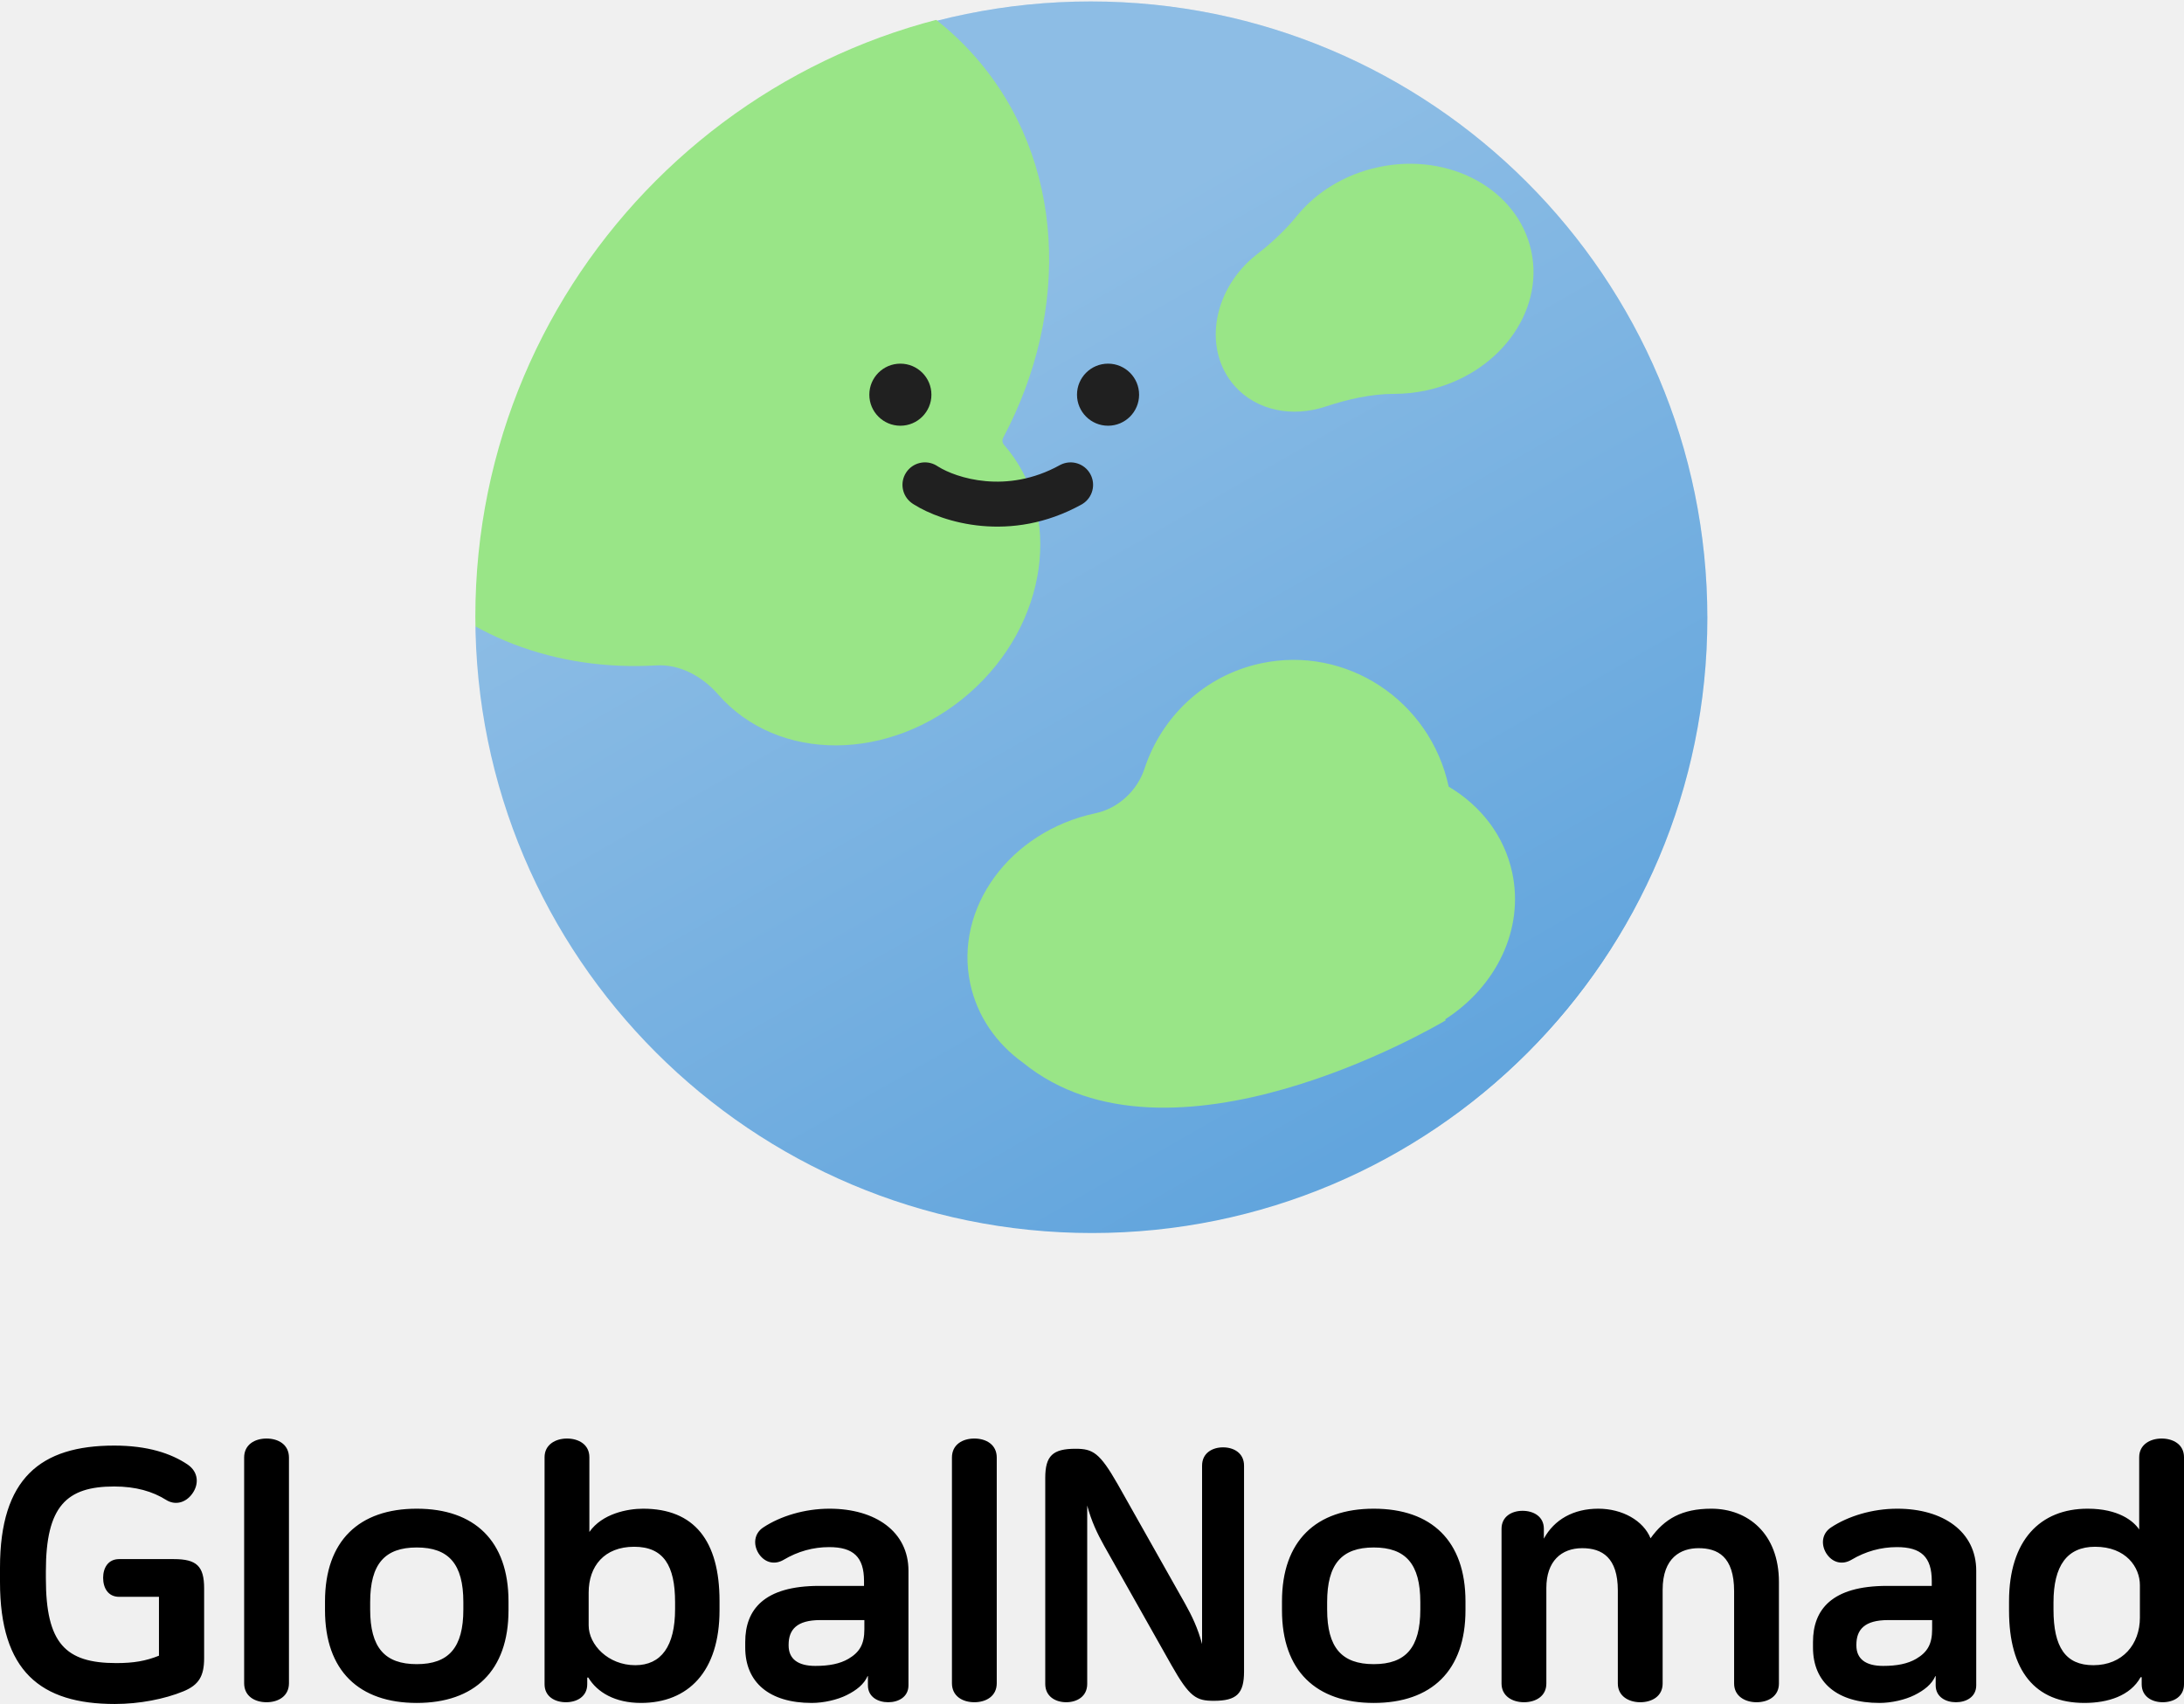
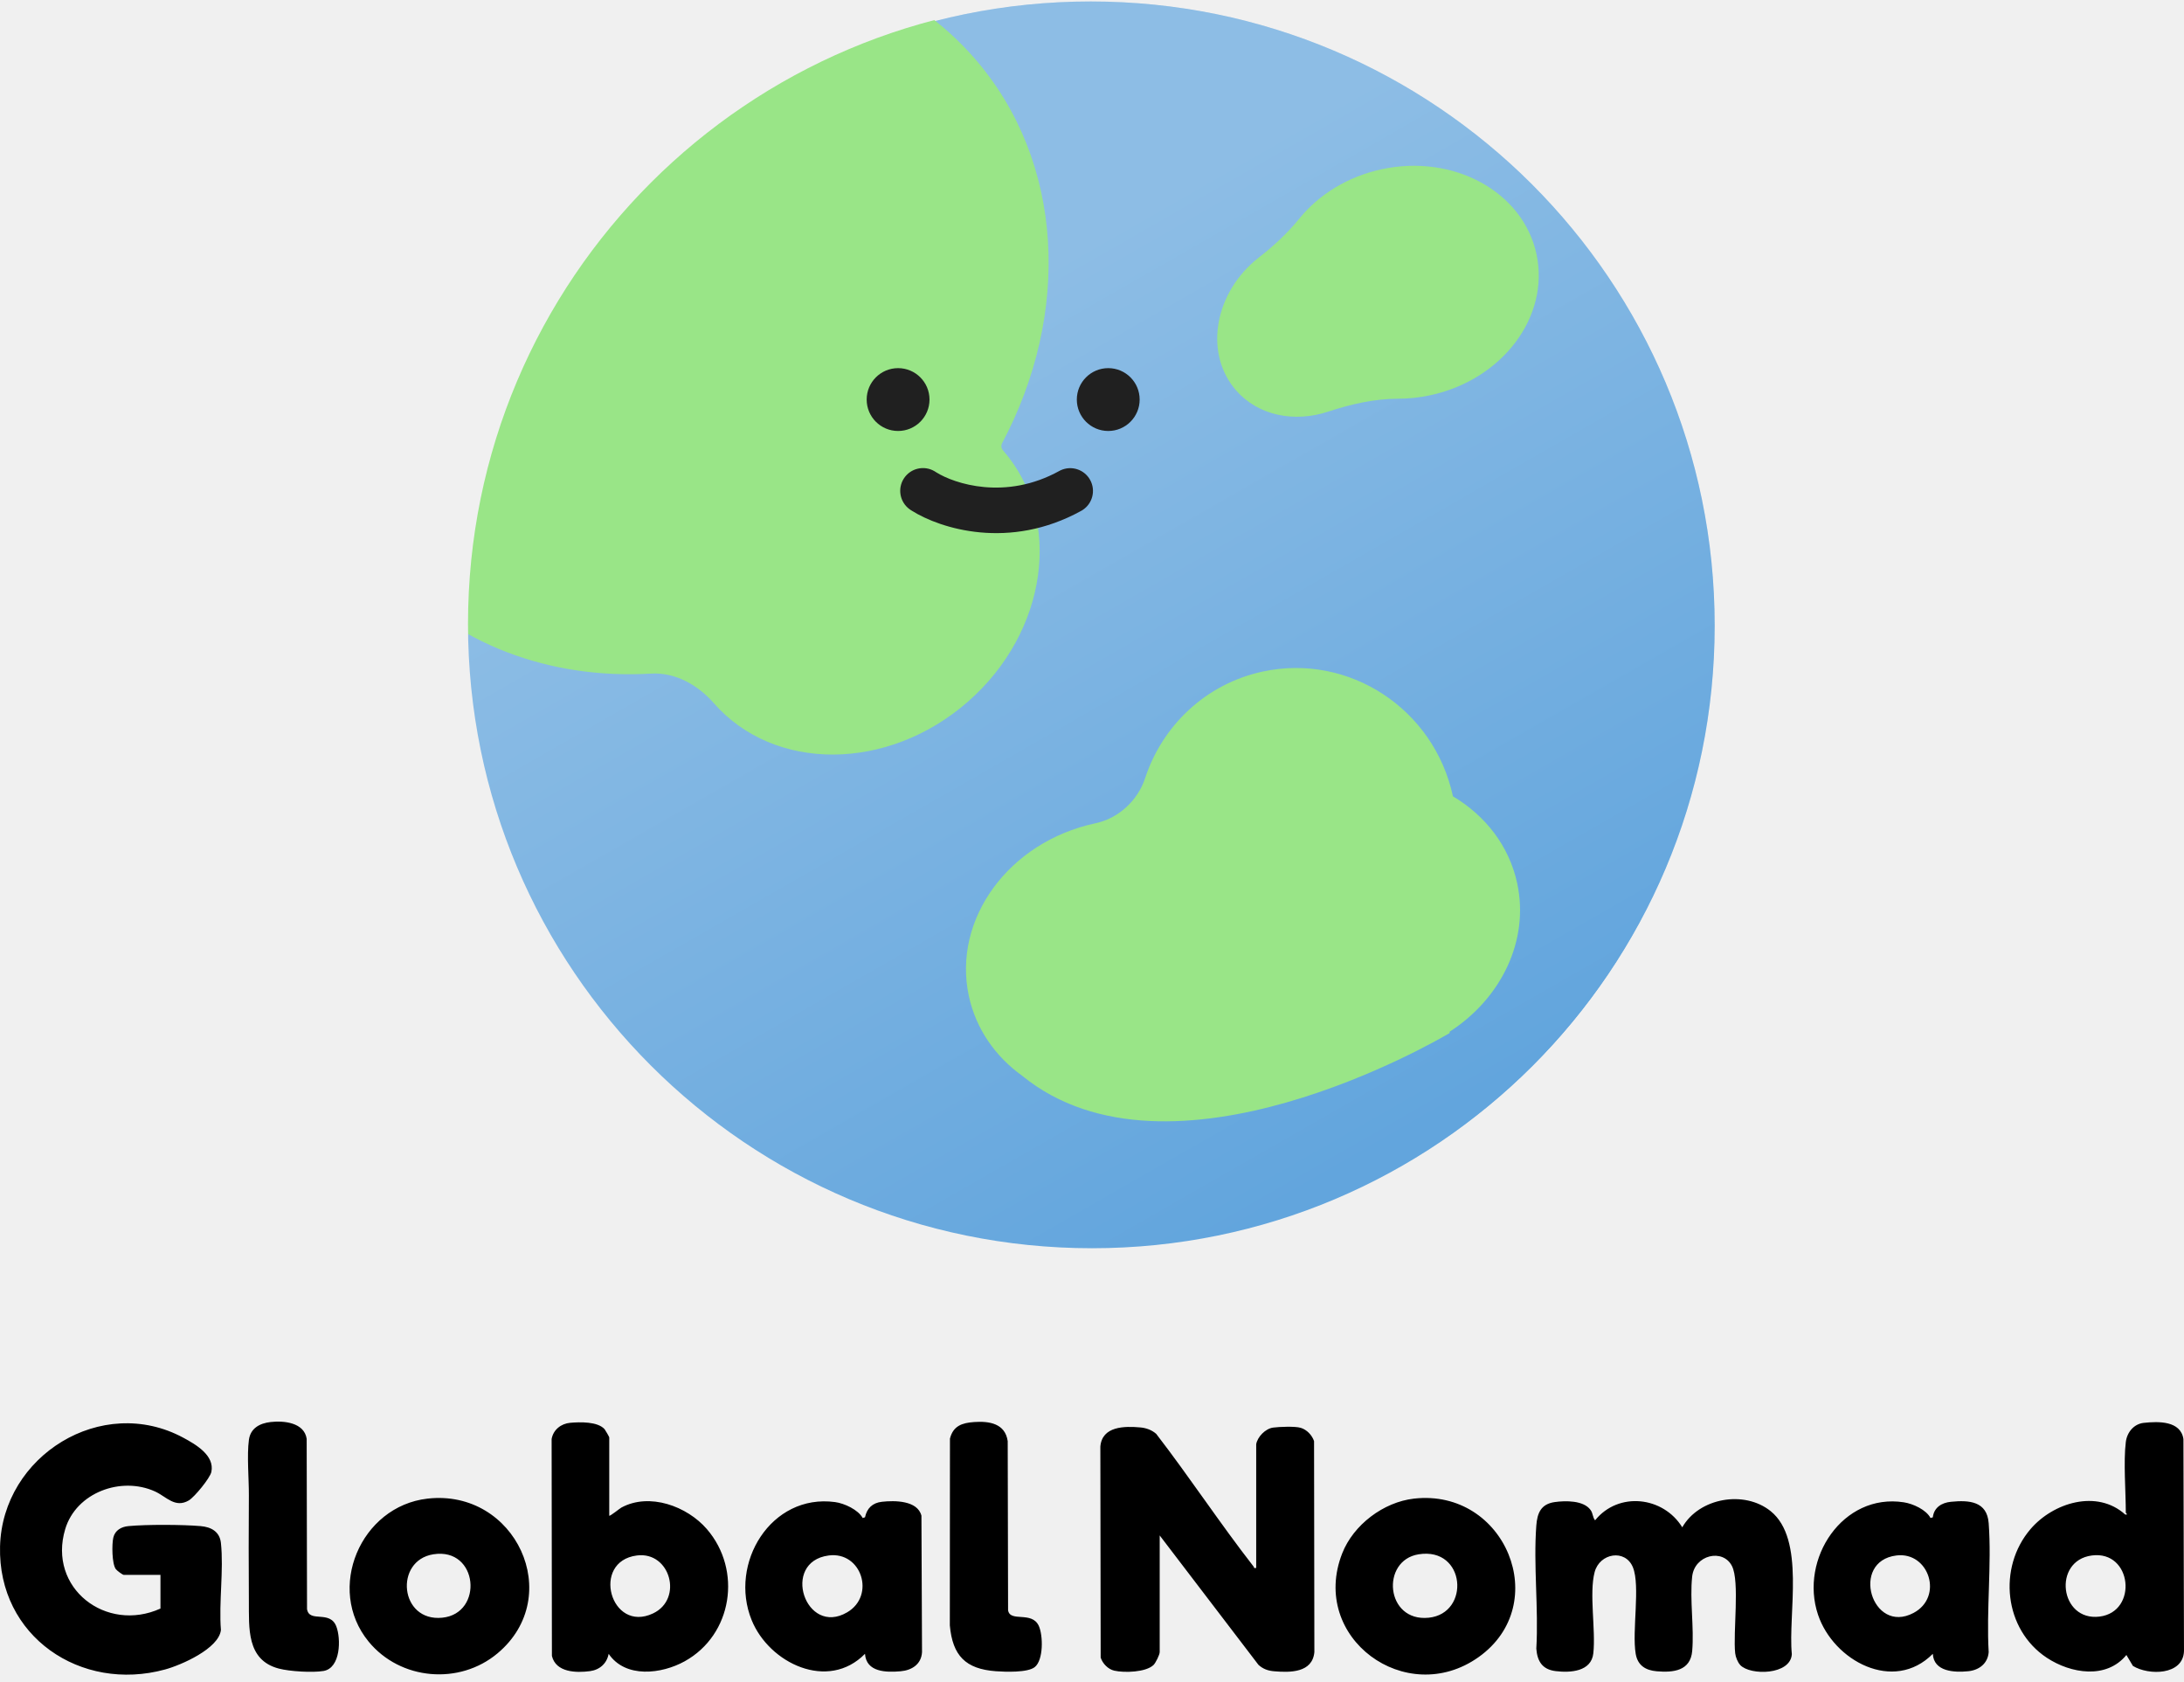
- <svg xmlns="http://www.w3.org/2000/svg" fill="none" viewBox="0 0 255 199">
-   <mask id="a" width="145" height="144" x="55" y="0" maskUnits="userSpaceOnUse" style="mask-type:alpha">
-     <path fill="#70acde" d="M199.5 72c0 39.765-32.235 72-72 72s-72-32.235-72-72 32.236-72 72-72 72 32.236 72 72" />
+ <svg xmlns="http://www.w3.org/2000/svg" fill="none" viewBox="0 0 252 194">
+   <mask id="a" width="144" height="144" x="54" y="0" maskUnits="userSpaceOnUse" style="mask-type:alpha">
+     <path fill="#70acde" d="M198 72c0 39.765-32.235 72-72 72s-72-32.235-72-72S86.236 0 126 0s72 32.236 72 72" />
  </mask>
  <g mask="url(#a)">
-     <circle cx="127.347" cy="72.17" r="72" fill="#70acde" />
-     <circle cx="127.347" cy="72.17" r="72" fill="url(#b)" fill-opacity=".2" />
-     <path fill="#99e587" d="M54.564 6.963C73.23-9.342 99.803-9.46 113.918 6.697c10.455 11.968 11.142 29.51 3.21 44.428a.73.73 0 0 0 .098.823c6.97 7.978 5.149 20.973-4.068 29.024s-22.337 8.11-29.307.132c-1.826-2.091-4.449-3.558-7.22-3.395-11.59.68-22.738-3.304-30.305-11.966C32.211 49.585 35.9 23.269 54.564 6.963m106.361 12.562c8.316-1.79 16.314 2.596 17.863 9.796s-3.937 14.487-12.254 16.276a17.7 17.7 0 0 1-3.71.4c-2.725.002-5.481.632-8.069 1.488-3.9 1.29-8.077.475-10.636-2.454-3.572-4.09-2.639-10.75 2.085-14.877q.304-.265.618-.508c1.685-1.301 3.271-2.791 4.613-4.443 2.223-2.735 5.536-4.828 9.49-5.678m-13.72 57.948c9.947-2.14 19.77 4.3 21.94 14.385a.02.02 0 0 0 .011.015c3.727 2.213 6.478 5.715 7.405 10.025 1.428 6.635-1.874 13.303-7.803 17.13a.043.043 0 0 0 .006.075c.031.013.05.047.021.065-1.466.868-32.27 18.839-49.344 4.935-3.086-2.215-5.332-5.394-6.152-9.205-1.906-8.856 4.613-17.771 14.561-19.911l.062-.014c2.642-.56 4.873-2.627 5.714-5.194 1.981-6.044 6.978-10.886 13.579-12.306" />
-     <path fill="#202020" d="M108.751 46.094a3.625 3.625 0 1 1-7.25 0 3.625 3.625 0 0 1 7.25 0m24.248 0a3.625 3.625 0 1 1-7.25 0 3.625 3.625 0 0 1 7.25 0m-9.149 8.172a2.625 2.625 0 0 1 2.538 4.588l-.117.068c-8.295 4.589-16.264 2.068-19.554-.001l-.153-.098-.111-.077a2.625 2.625 0 0 1 2.869-4.389l.115.071.097.062c2.094 1.312 7.988 3.273 14.196-.162z" />
+     <circle cx="125.847" cy="72.17" r="72" fill="#70acde" />
+     <circle cx="125.847" cy="72.17" r="72" fill="url(#b)" fill-opacity=".2" />
+     <path fill="#99e587" d="M53.064 6.963C71.73-9.343 98.303-9.462 112.418 6.696c10.455 11.968 11.142 29.51 3.21 44.428a.73.73 0 0 0 .098.823c6.97 7.978 5.149 20.973-4.068 29.024s-22.337 8.11-29.307.132c-1.826-2.091-4.449-3.558-7.22-3.395-11.59.68-22.738-3.304-30.305-11.966C30.711 49.584 34.4 23.268 53.064 6.962m106.361 12.563c8.316-1.79 16.314 2.596 17.863 9.796s-3.937 14.487-12.254 16.276a17.7 17.7 0 0 1-3.71.4c-2.725.002-5.481.632-8.069 1.488-3.9 1.29-8.077.475-10.636-2.454-3.572-4.09-2.639-10.75 2.085-14.877q.304-.265.618-.508c1.685-1.301 3.271-2.791 4.613-4.443 2.223-2.735 5.536-4.828 9.49-5.678m-13.72 57.947c9.947-2.14 19.77 4.3 21.94 14.385a.02.02 0 0 0 .011.015c3.726 2.213 6.477 5.715 7.405 10.025 1.427 6.635-1.874 13.303-7.804 17.13a.043.043 0 0 0 .006.075c.032.013.051.047.021.065-1.465.868-32.27 18.839-49.344 4.935-3.085-2.215-5.332-5.394-6.152-9.205-1.905-8.856 4.614-17.771 14.561-19.911l.062-.014c2.642-.56 4.874-2.627 5.715-5.194 1.981-6.044 6.978-10.886 13.579-12.306" />
+     <path fill="#202020" d="M107.251 46.094a3.625 3.625 0 1 1-7.25 0 3.625 3.625 0 0 1 7.25 0m24.248 0a3.625 3.625 0 1 1-7.25 0 3.625 3.625 0 0 1 7.25 0m-9.149 8.173a2.626 2.626 0 0 1 2.538 4.588l-.117.068c-8.295 4.589-16.264 2.068-19.553-.001l-.153-.098-.112-.077a2.625 2.625 0 0 1 2.869-4.389l.115.071.097.062c2.095 1.312 7.988 3.273 14.196-.161z" />
  </g>
-   <path fill="currentColor" d="M244.62 180.639c-3.281 0-4.858 2.223-4.858 6.504v.824c0 4.405 1.411 6.504 4.65 6.504 3.446 0 5.439-2.47 5.439-5.557v-3.788c0-2.099-1.619-4.487-5.231-4.487M252.384 168c1.37 0 2.616.7 2.616 2.182v26.513c0 1.44-1.204 2.099-2.491 2.099-1.246 0-2.45-.659-2.45-2.099v-.824h-.125c-1.204 2.182-3.82 3.005-6.56 3.005-5.772 0-8.803-3.746-8.803-10.786v-1.07c0-7.163 3.654-10.827 9.177-10.827 3.612 0 5.356 1.44 6.02 2.429v-8.44c0-1.482 1.287-2.182 2.616-2.182m-31.941 21.202c-2.74 0-3.695 1.112-3.695 2.882v.082c0 1.565 1.079 2.388 3.114 2.388 1.619 0 2.865-.247 3.861-.823 1.329-.782 1.869-1.729 1.869-3.458v-1.071zm1.08-13.009c5.356 0 9.218 2.676 9.218 7.246v13.379c0 1.359-1.163 1.977-2.367 1.977s-2.367-.618-2.367-1.977v-1.07h-.041c-.416.947-1.288 1.647-2.45 2.223-1.08.535-2.658.906-4.069.906-4.941 0-7.765-2.388-7.765-6.464v-.658c0-3.747 2.159-6.546 8.637-6.546h5.231v-.576c0-2.8-1.245-3.953-4.069-3.953-1.868 0-3.654.494-5.315 1.482-1.121.659-2.283.289-2.948-.782-.622-1.029-.498-2.305.582-3.005 1.993-1.317 4.816-2.182 7.723-2.182m-34.912 0c2.824 0 5.273 1.4 6.104 3.458 1.619-2.264 3.654-3.458 7.1-3.458 4.235 0 7.889 2.882 7.889 8.563v11.857c0 1.482-1.246 2.182-2.616 2.182-1.328 0-2.616-.7-2.616-2.182v-10.787c0-4.075-1.951-5.022-4.152-5.022-2.034 0-4.193 1.07-4.193 4.858v10.951c0 1.482-1.246 2.182-2.616 2.182-1.329 0-2.616-.7-2.616-2.182v-10.869c0-3.829-1.827-4.94-4.152-4.94-2.45 0-4.194 1.523-4.194 4.652v11.157c0 1.482-1.246 2.182-2.616 2.182-1.328 0-2.616-.7-2.616-2.182V178.54c0-1.441 1.204-2.1 2.45-2.1 1.287 0 2.491.659 2.491 2.1v1.152c1.205-2.223 3.447-3.499 6.353-3.499m-26.216 0c6.726 0 10.712 3.746 10.712 10.827v1.03c0 7.081-3.986 10.827-10.712 10.827-6.727 0-10.713-3.746-10.713-10.827v-1.03c0-7.081 3.986-10.827 10.713-10.827m0 4.529c-3.737 0-5.44 1.934-5.44 6.381v.864c0 4.446 1.703 6.381 5.44 6.381s5.439-1.935 5.439-6.381v-.864c0-4.447-1.702-6.381-5.439-6.381m-17.593-11.693c1.246 0 2.45.659 2.45 2.141v24.042c0 2.594-.872 3.417-3.53 3.417-2.034 0-2.823-.411-4.941-4.158l-7.847-13.915c-.831-1.482-1.495-2.881-1.993-4.734v20.831c0 1.482-1.204 2.141-2.45 2.141s-2.45-.659-2.45-2.141v-24.042c0-2.594.872-3.417 3.53-3.417 2.034 0 2.823.453 4.941 4.158l7.847 13.915c.831 1.482 1.495 2.882 1.993 4.734V171.17c0-1.482 1.204-2.141 2.45-2.141M113.763 168c1.37 0 2.616.7 2.616 2.223v26.348c0 1.523-1.246 2.223-2.616 2.223s-2.616-.7-2.616-2.223v-26.348c0-1.523 1.246-2.223 2.616-2.223m-17.99 21.202c-2.74 0-3.695 1.112-3.695 2.882v.082c0 1.565 1.08 2.388 3.114 2.388 1.62 0 2.865-.247 3.862-.823 1.328-.782 1.868-1.729 1.868-3.458v-1.071zm1.08-13.009c5.356 0 9.218 2.676 9.218 7.246v13.379c0 1.359-1.163 1.977-2.367 1.977s-2.367-.618-2.367-1.977v-1.07h-.041c-.415.947-1.287 1.647-2.45 2.223-1.08.535-2.657.906-4.07.906-4.94 0-7.764-2.388-7.764-6.464v-.658c0-3.747 2.16-6.546 8.637-6.546h5.232v-.576c0-2.8-1.246-3.953-4.07-3.953-1.868 0-3.654.494-5.314 1.482-1.121.659-2.284.289-2.948-.782-.623-1.029-.499-2.305.58-3.005 1.994-1.317 4.817-2.182 7.724-2.182M66.198 168c1.37 0 2.616.7 2.616 2.182v8.728c1.495-2.141 4.443-2.717 6.27-2.717 5.979 0 8.927 3.746 8.927 10.786v1.07c0 7.163-3.654 10.827-9.176 10.827-3.031 0-5.107-1.235-6.145-2.964h-.125v.783c0 1.44-1.204 2.099-2.491 2.099s-2.491-.659-2.491-2.099v-26.513c0-1.482 1.287-2.182 2.615-2.182m7.848 12.639c-3.488 0-5.315 2.264-5.315 5.352v3.828c0 2.265 2.284 4.652 5.44 4.652 3.03 0 4.65-2.223 4.65-6.545v-.824c0-4.24-1.329-6.463-4.775-6.463m-25.386-4.446c6.726 0 10.712 3.746 10.712 10.827v1.03c0 7.081-3.986 10.827-10.712 10.827-6.727 0-10.713-3.746-10.713-10.827v-1.03c0-7.081 3.986-10.827 10.713-10.827m0 4.529c-3.737 0-5.44 1.934-5.44 6.381v.864c0 4.446 1.703 6.381 5.44 6.381s5.44-1.935 5.44-6.381v-.864c0-4.447-1.703-6.381-5.44-6.381M31.122 168c1.37 0 2.616.7 2.616 2.223v26.348c0 1.523-1.245 2.223-2.616 2.223s-2.616-.7-2.616-2.223v-26.348c0-1.523 1.246-2.223 2.616-2.223m-17.794.823c3.903 0 6.644.906 8.595 2.223 1.246.865 1.329 2.265.54 3.376-.789 1.112-2.034 1.4-3.073.741-1.577-.988-3.529-1.564-6.062-1.564-5.563 0-7.972 2.305-7.972 9.88v.865c0 7.575 2.284 9.88 8.222 9.88 2.034 0 3.446-.247 4.982-.864v-6.875h-4.65c-1.287 0-1.869-1.029-1.869-2.223 0-1.153.582-2.182 1.869-2.182h6.394c2.657 0 3.53.823 3.53 3.417v8.151c0 2.1-.623 3.129-2.409 3.87-2.2.906-5.149 1.482-8.014 1.482C4.733 199 0 195.171 0 184.756v-1.688c0-10.416 4.733-14.245 13.328-14.245" />
+   <g fill="currentColor" clip-path="url(#c)">
+     <path d="M144.944 166.62c.144-.865 1.071-1.812 1.957-1.93.713-.095 2.518-.168 3.173.025.71.208 1.311.843 1.548 1.534l.036 24.344c-.224 2.383-2.781 2.369-4.637 2.209-.719-.061-1.271-.254-1.81-.737l-11.4-14.933v13.457c0 .301-.471 1.26-.717 1.493-.897.848-3.37.908-4.516.651-.723-.162-1.349-.813-1.577-1.505l-.037-24.344c.196-2.37 2.791-2.377 4.639-2.21.662.061 1.309.302 1.807.741 3.86 5.005 7.345 10.313 11.228 15.296.086.111-.004.244.308.169v-14.26zM18.515 185.567v-3.883h-4.226c-.142 0-.809-.498-.933-.675-.446-.635-.458-2.864-.283-3.619.197-.855.925-1.258 1.748-1.335 2.08-.196 6.233-.18 8.326 0 1.22.104 2.203.636 2.344 1.945.336 3.137-.253 6.844 0 10.043-.246 2.153-4.587 4.045-6.44 4.551-9.744 2.667-19.307-3.832-19.046-14.189.265-10.473 11.746-17.613 21.15-12.544 1.426.769 3.631 2.035 3.233 3.943-.149.715-1.959 2.913-2.605 3.29-1.58.924-2.59-.439-3.89-1.032-3.908-1.784-9.102.118-10.369 4.341-2.04 6.808 4.726 11.998 10.992 9.164zm182.283 6.514c-.299-.318-.536-.924-.584-1.359-.261-2.38.544-8.285-.376-10.069-1.054-2.049-4.317-1.283-4.589 1.231-.29 2.68.238 5.857.005 8.575-.197 2.294-2.162 2.512-4.101 2.343-1.282-.111-2.189-.677-2.417-2.005-.45-2.621.551-7.843-.323-9.988s-3.838-1.648-4.418.556c-.648 2.465.142 6.649-.149 9.358-.228 2.132-2.655 2.266-4.345 2.061-1.543-.188-2.118-1.129-2.234-2.591.273-4.624-.346-9.626 0-14.204.11-1.448.537-2.479 2.12-2.705 1.236-.177 3.324-.207 4.129.897.317.434.224.825.531 1.208 2.698-3.35 7.864-2.762 10.061.806 1.948-3.406 7.151-4.313 10.192-1.87 4.047 3.249 1.994 11.875 2.449 16.498-.133 2.427-4.792 2.494-5.955 1.26zM70.297 174.855c.077.091 1.204-.831 1.405-.94 3.245-1.754 7.582-.151 9.859 2.484 4.089 4.733 2.958 12.195-2.556 15.25-2.672 1.479-6.834 1.991-8.776-.859-.206 1.114-1.033 1.849-2.157 1.997-1.601.21-3.93.156-4.39-1.754l-.033-25.022c.188-1.07 1.08-1.778 2.148-1.873 1.124-.099 3.169-.159 3.966.74.081.094.535.885.535.939zm3.187 4.589c-5.333.687-3.035 9.003 1.867 6.684 3.507-1.659 1.992-7.181-1.867-6.684m171.803-13.091c.138-1.114.922-2.086 2.079-2.209 1.668-.178 4.249-.257 4.568 1.868l.065 24.448c-.086 2.829-4.101 2.837-5.895 1.723l-.75-1.26c-2.308 2.824-6.409 2.148-9.178.324-4.937-3.252-5.697-10.393-1.886-14.846 2.608-3.049 7.665-4.624 10.93-1.679.411.034.066-.145.066-.2 0-2.421-.283-5.89 0-8.168zm-3.922 13.091c-4.553.599-3.711 7.623.893 7.05 4.461-.554 3.767-7.662-.893-7.05m-141.822-4.321.266-.085c.217-1.041.866-1.667 1.945-1.788 1.469-.165 4.114-.167 4.565 1.603l.068 15.742c-.08 1.399-1.171 2.097-2.483 2.208-1.671.143-3.952.106-4.098-2.014-4.263 4.345-11.05 1.093-13.075-3.885-2.668-6.555 2.237-14.618 9.62-13.621 1.08.146 2.672.883 3.19 1.839zm-3.925 4.321c-5.563.733-2.68 9.388 2.14 6.553 3.284-1.931 1.651-7.052-2.14-6.553m127.135-4.321.266-.082c.13-1.13 1.01-1.682 2.08-1.79 2.136-.216 4.178-.051 4.364 2.47.356 4.799-.281 10.029 0 14.874-.099 1.306-1.1 2.076-2.354 2.202-1.611.162-3.98.058-4.092-2.007-4.516 4.557-11.463.801-13.247-4.518-2.154-6.42 2.852-14.056 9.902-12.962 1.07.166 2.583.857 3.081 1.813m-3.925 4.319c-5.39.654-2.856 9.171 1.953 6.636 3.505-1.846 1.798-7.091-1.953-6.636M49.34 172.884c10.15-1.141 15.918 11.253 8.08 17.839-4.416 3.711-11.234 3.114-14.888-1.344-4.99-6.087-.926-15.626 6.808-16.495m.667 6.422c-4.54.715-3.903 7.818 1.026 7.317 4.801-.487 4.163-8.135-1.026-7.317m113.152-6.422c10.545-1.185 16.031 12.187 7.45 18.283-8.364 5.942-19.548-2.234-15.74-11.963 1.289-3.292 4.759-5.923 8.29-6.32m.532 6.424c-4.401.701-3.831 7.83 1.161 7.317 4.831-.497 4.279-8.184-1.161-7.317m-51.299-15.258c1.753-.123 3.588.159 3.882 2.204l.043 19.506c.228 1.438 2.747.048 3.548 1.814.499 1.101.545 3.945-.476 4.75-.824.651-3.403.551-4.487.472-3.497-.257-4.989-1.798-5.306-5.282l.014-21.553c.374-1.473 1.4-1.813 2.782-1.91zm-81.162-.002c1.536-.174 3.872.058 4.156 1.937l.04 19.642c.255 1.629 2.628.081 3.375 1.988.558 1.424.514 4.819-1.47 5.152-1.27.213-3.899.056-5.16-.276-3.762-.989-3.427-4.722-3.455-7.798a878 878 0 0 1 0-12.174c.01-1.907-.24-4.633.005-6.421.184-1.348 1.267-1.909 2.507-2.05z" />
+   </g>
  <defs>
-     <linearGradient id="b" x1="116.276" x2="169.99" y1="33.842" y2="127.641" gradientUnits="userSpaceOnUse">
+     <linearGradient id="b" x1="114.776" x2="168.49" y1="33.842" y2="127.641" gradientUnits="userSpaceOnUse">
      <stop stop-color="#fff" />
      <stop offset="1" stop-color="#2887d7" />
    </linearGradient>
+     <clipPath id="c">
+       <path fill="#fff" d="M0 164h252v29.195H0z" />
+     </clipPath>
  </defs>
</svg>
